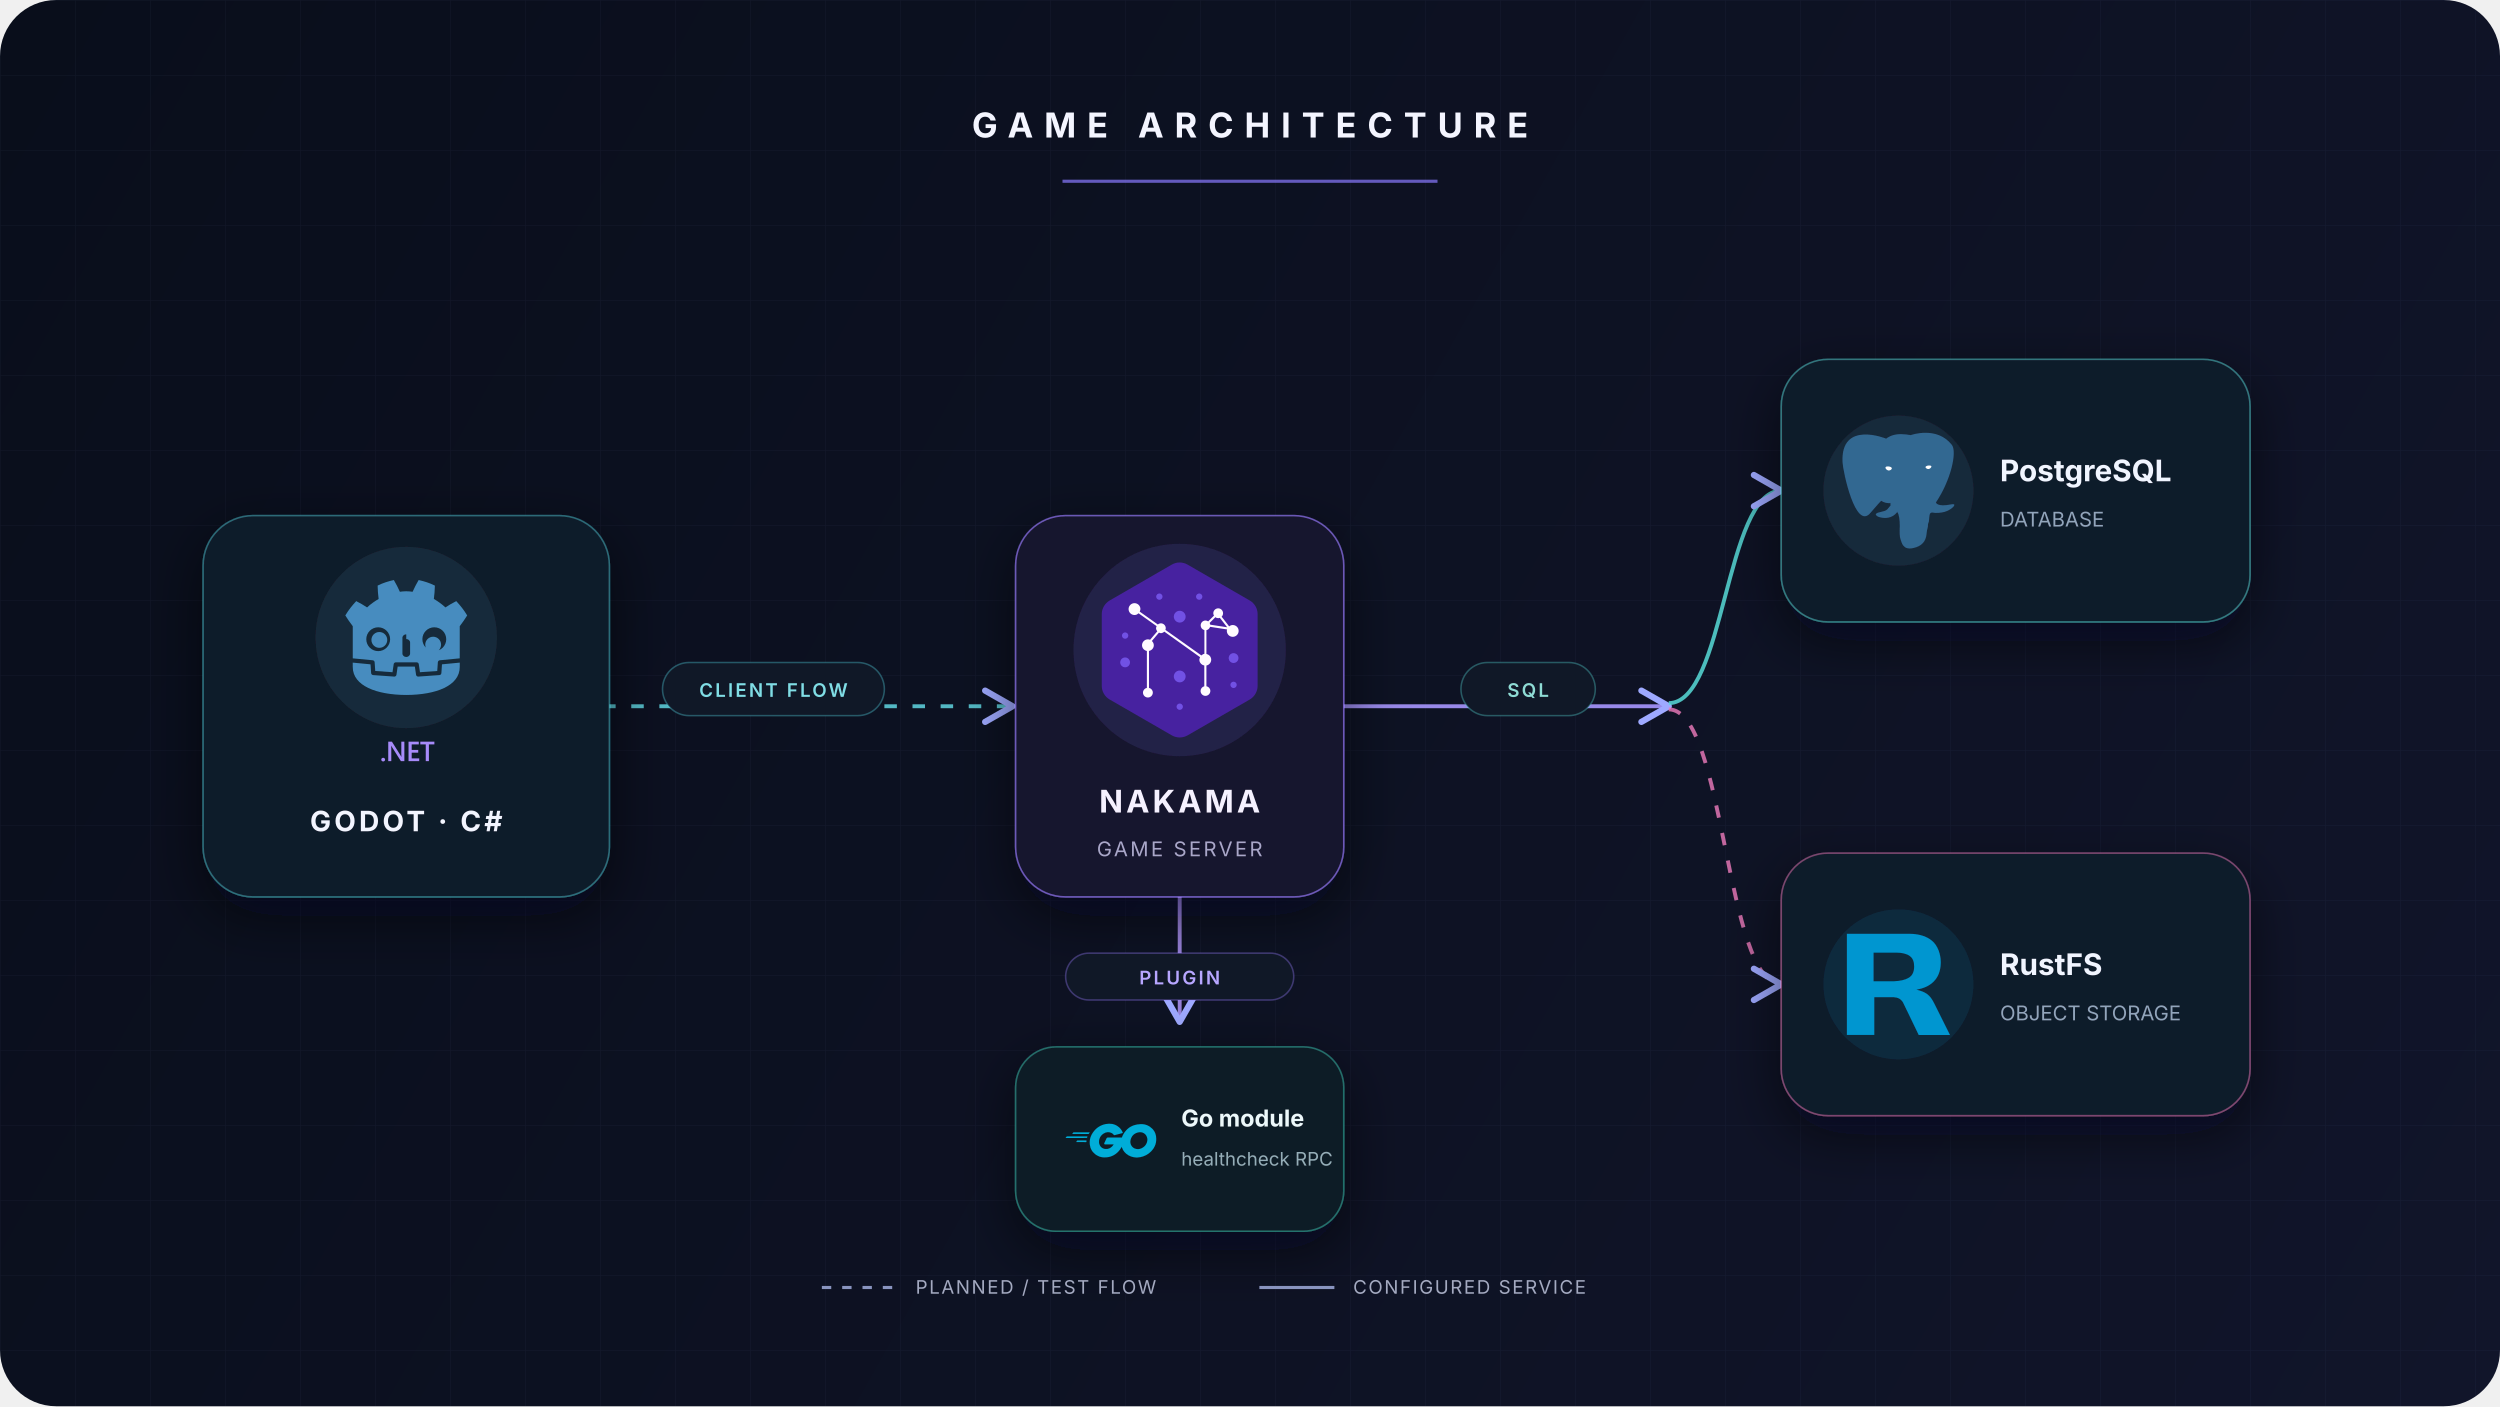
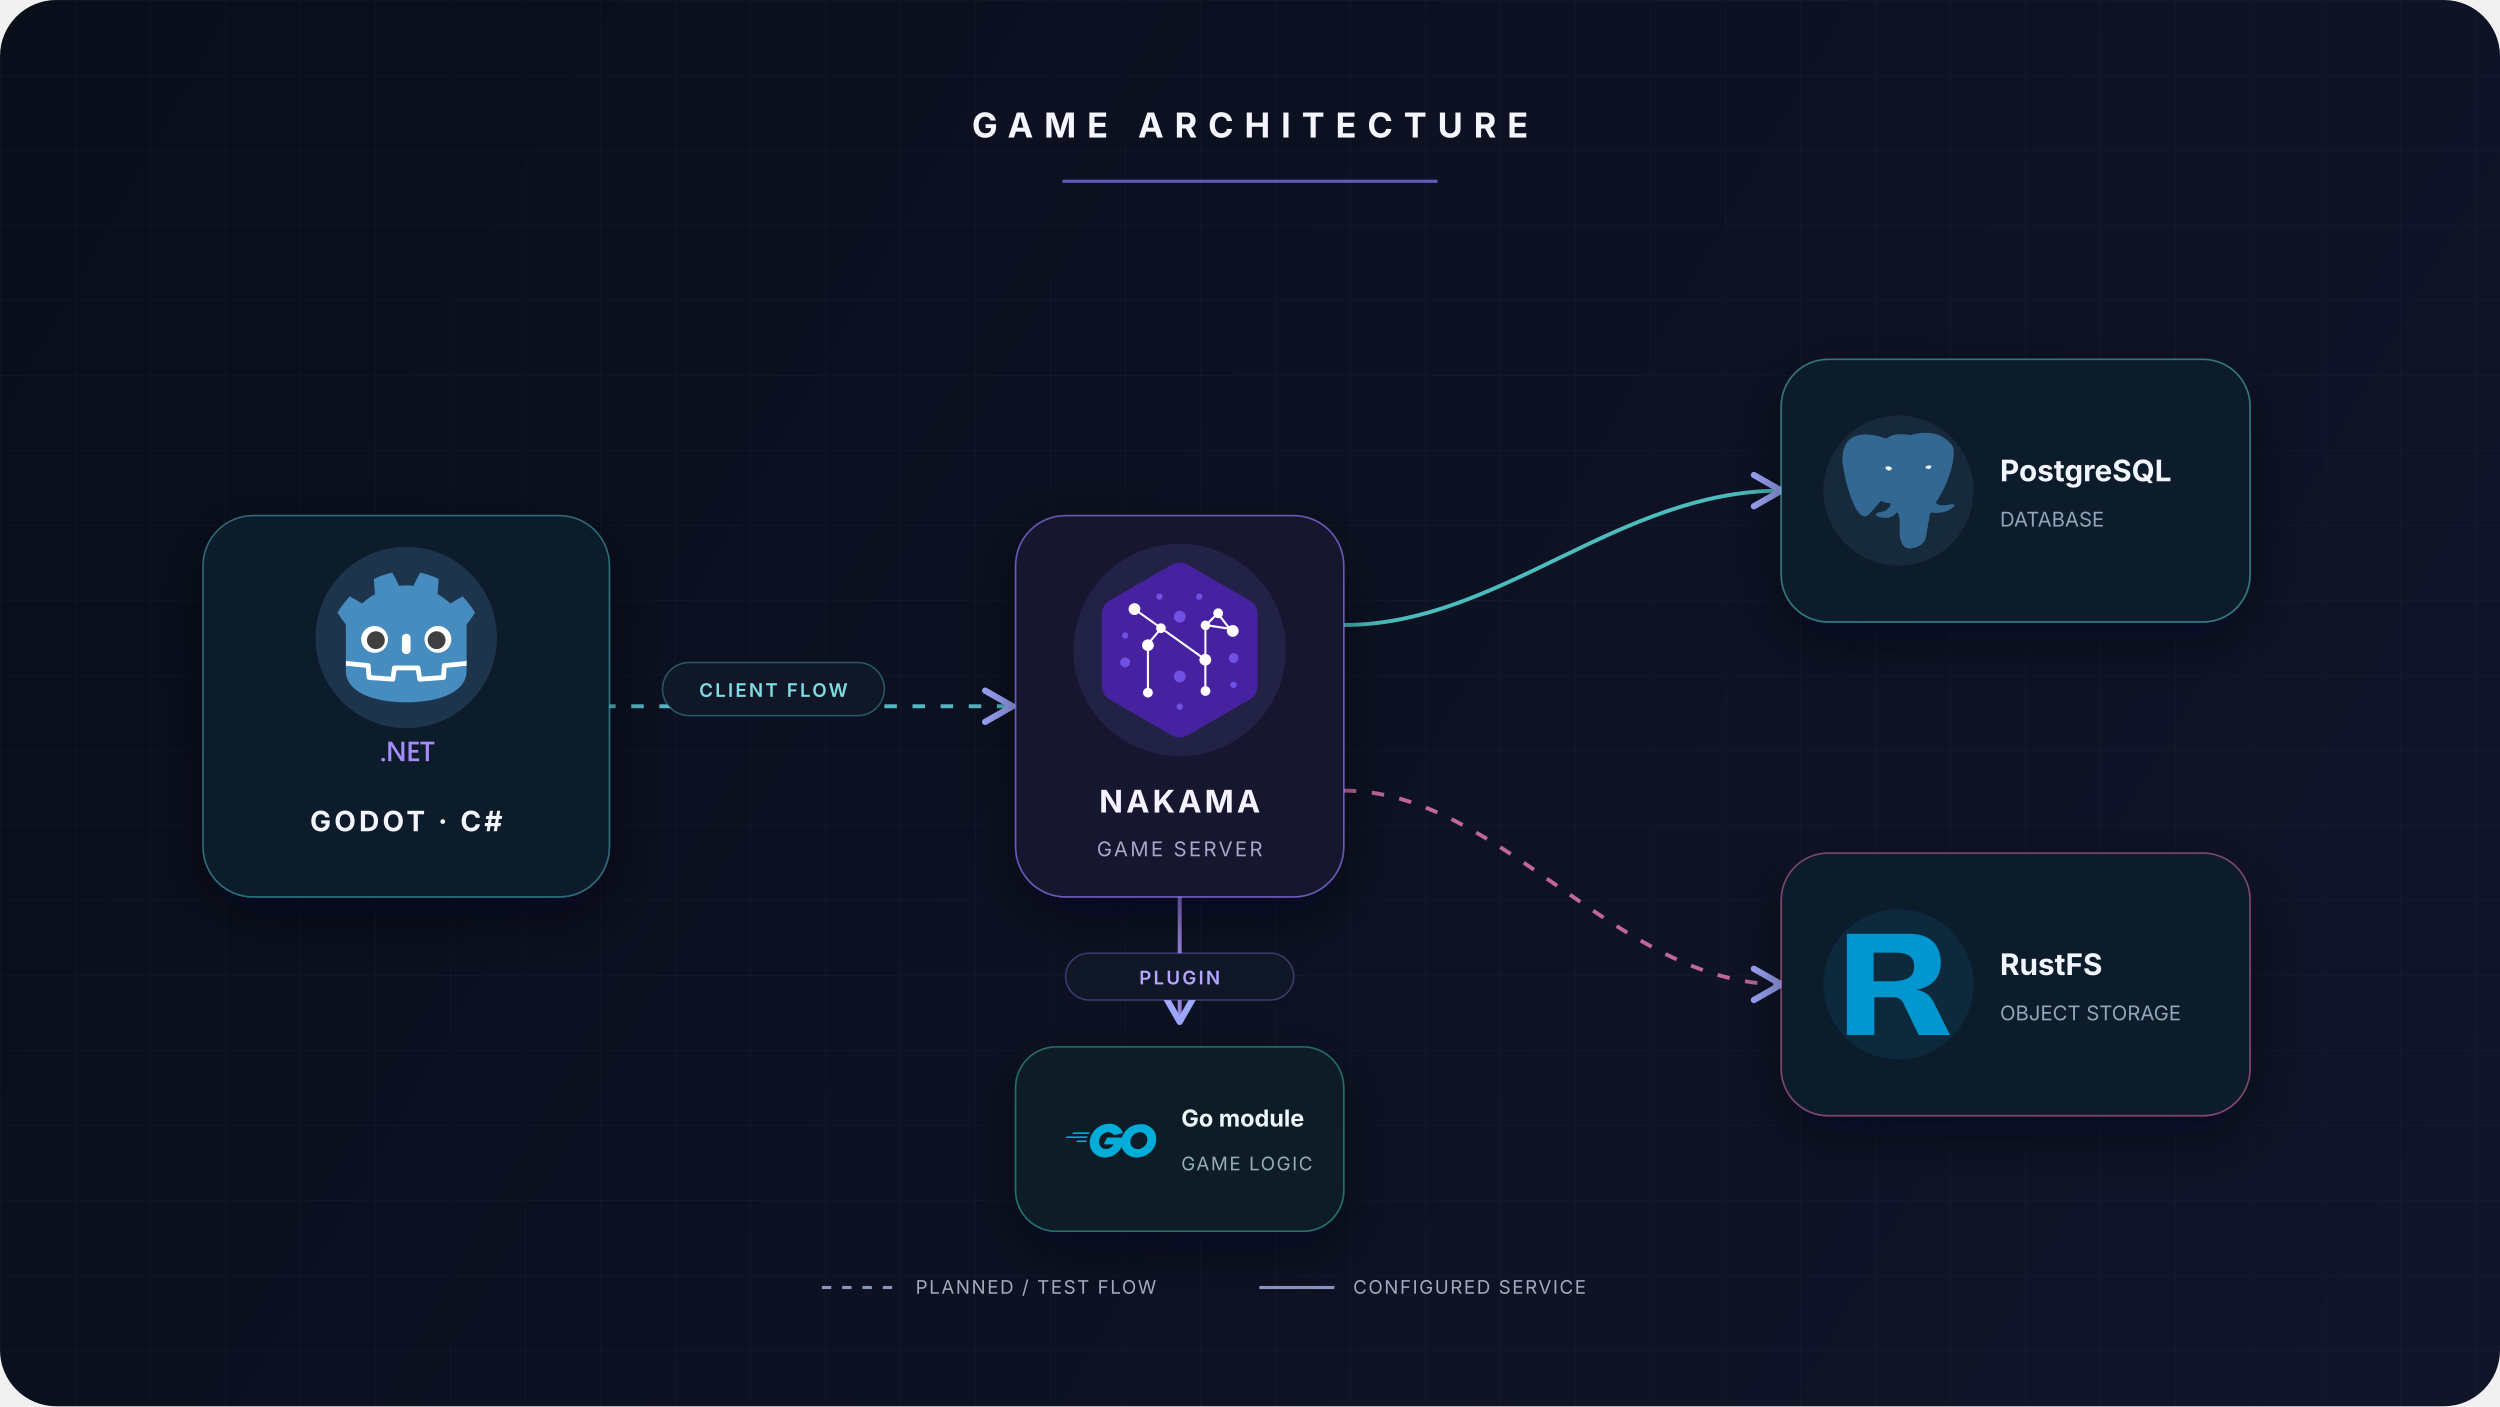
<svg xmlns="http://www.w3.org/2000/svg" width="1600" height="900" viewBox="0 0 1600 900" fill="none">
  <defs>
    <linearGradient id="bg" x1="0" y1="0" x2="1600" y2="900" gradientUnits="userSpaceOnUse">
      <stop stop-color="#090E1B" />
      <stop offset="1" stop-color="#11152A" />
    </linearGradient>
    <linearGradient id="beam" x1="320" y1="450" x2="1290" y2="450" gradientUnits="userSpaceOnUse">
      <stop stop-color="#49D9E8" />
      <stop offset=".52" stop-color="#8277FF" />
      <stop offset="1" stop-color="#EC74B7" />
    </linearGradient>
    <filter id="glow" x="-100%" y="-100%" width="300%" height="300%">
      <feGaussianBlur stdDeviation="18" />
    </filter>
    <filter id="shadow" x="-30%" y="-30%" width="160%" height="180%">
      <feDropShadow dx="0" dy="12" stdDeviation="18" flood-color="#030610" flood-opacity=".55" />
    </filter>
    <pattern id="grid" width="48" height="48" patternUnits="userSpaceOnUse">
      <path d="M48 0H0V48" stroke="#A9B9E5" stroke-opacity=".045" />
    </pattern>
    <marker id="arrow" markerWidth="10" markerHeight="10" refX="8" refY="5" orient="auto">
      <path d="M1 1L8 5L1 9" stroke="#9EA9FF" stroke-width="1.6" stroke-linecap="round" stroke-linejoin="round" />
    </marker>
-     <symbol id="godot" viewBox="0 0 24 24">
-       <path fill="currentColor" d="M9.56.683c-1.096.244-2.181.583-3.198 1.095.023.898.081 1.758.199 2.632-.395.253-.81.47-1.178.766-.375.288-.758.564-1.097.901-.678-.448-1.396-.869-2.135-1.241C1.353 5.693.608 6.619 0 7.655c.458.741.936 1.435 1.452 2.094h.014v6.356c.012 0 .023 0 .035.003l3.896.376c.204.02.364.184.378.389l.12 1.72 3.399.242.234-1.587c.03-.206.207-.358.415-.358h4.111c.208 0 .385.152.415.358l.234 1.587 3.399-.242.12-1.72a.42.42 0 0 1 .378-.389l3.895-.376c.012 0 .023-.003.035-.003v-.507h.002V9.75h.014c.516-.659.994-1.353 1.452-2.094-.608-1.036-1.354-1.961-2.151-2.819-.739.372-1.457.793-2.135 1.241-.339-.337-.721-.613-1.096-.901-.369-.296-.784-.513-1.178-.766.117-.874.175-1.734.199-2.632-1.017-.512-2.101-.851-3.198-1.095-.438.736-.838 1.533-1.187 2.312-.414-.069-.829-.094-1.246-.099h-.016c-.417.005-.832.03-1.246.099-.349-.779-.749-1.576-1.188-2.312zM6.476 9.989c1.297 0 2.349 1.051 2.349 2.348s-1.052 2.348-2.349 2.348c-1.296 0-2.348-1.051-2.348-2.348 0-1.297 1.051-2.348 2.348-2.348zm11.049 0c1.296 0 2.348 1.051 2.348 2.348s-1.051 2.348-2.348 2.348-2.349-1.051-2.349-2.348c0-1.297 1.051-2.348 2.349-2.348zm-10.824.93c-.861 0-1.559.698-1.559 1.559s.698 1.558 1.559 1.558c.861 0 1.559-.698 1.559-1.558 0-.86-.697-1.559-1.559-1.559zm10.598.93c-.861 0-1.558.698-1.558 1.559s.697 1.558 1.558 1.558c.861 0 1.559-.698 1.559-1.558 0-.86-.697-1.559-1.559-1.559zm-5.298.453c.417 0 .757.308.757.687v2.162c0 .379-.339.687-.757.687s-.756-.308-.756-.687V12.059c0-.379.339-.687.756-.687zM1.46 16.946c.002.377.006.789.006.871 0 3.701 4.694 5.479 10.527 5.5h.014c5.832-.02 10.526-1.799 10.526-5.5 0-.084.005-.495.007-.871l-3.502.338-.121 1.729a.421.421 0 0 1-.389.39l-4.181.296a.42.42 0 0 1-.415-.358l-.238-1.614h-3.386l-.238 1.614a.419.419 0 0 1-.445.357l-4.151-.296c-.208-.015-.375-.181-.389-.389l-.12-1.729-3.504-.337z" />
-     </symbol>
    <symbol id="dotnet" viewBox="0 0 24 24">
      <path fill="currentColor" d="M24 8.77h-2.468v7.565h-1.425V8.77h-2.462V7.53H24zm-6.852 7.565h-4.821V7.53h4.63v1.24h-3.205v2.494h2.953v1.234h-2.953v2.604h3.396zm-6.708 0H8.882L4.78 9.863a2.896 2.896 0 0 1-.258-.51h-.036c.032.189.048.592.048 1.21v5.772H3.157V7.53h1.659l3.965 6.32c.167.261.275.442.323.54h.024c-.04-.233-.06-.629-.06-1.185V7.529h1.372zm-8.703-.693a.868.829 0 0 1-.869.829.868.829 0 0 1-.868-.83.868.829 0 0 1 .868-.828.868.829 0 0 1 .869.829Z" />
    </symbol>
    <symbol id="go" viewBox="0 0 24 24">
      <path fill="currentColor" d="M1.811 10.231c-.047 0-.058-.023-.035-.059l.246-.315c.023-.035.081-.058.128-.058h4.172c.046 0 .058.035.035.07l-.199.303c-.023.036-.082.07-.117.07zM.047 11.306c-.047 0-.059-.023-.035-.058l.245-.316c.023-.035.082-.058.129-.058h5.328c.047 0 .07.035.058.07l-.093.28c-.012.047-.058.07-.105.07zm2.828 1.075c-.047 0-.059-.023-.035-.07l.163-.292c.023-.035.07-.07.117-.07h2.337c.047 0 .07.035.07.082l-.023.28c0 .047-.047.082-.082.082zm12.129-2.36c-.736.187-1.239.327-1.963.514-.176.046-.187.058-.34-.117-.174-.199-.303-.327-.548-.444-.737-.362-1.45-.257-2.115.175-.795.514-1.204 1.274-1.192 2.22.011.935.654 1.706 1.577 1.835.795.105 1.46-.175 1.987-.77.105-.13.198-.27.315-.434H10.47c-.245 0-.304-.152-.222-.35.152-.362.432-.97.596-1.274a.315.315 0 0 1 .292-.187h4.253c-.023.316-.023.631-.07.947a4.983 4.983 0 0 1-.958 2.29c-.841 1.11-1.94 1.8-3.33 1.986-1.145.152-2.209-.07-3.143-.77-.865-.655-1.356-1.52-1.484-2.595-.152-1.274.222-2.419.993-3.424.83-1.086 1.928-1.776 3.272-2.02 1.098-.2 2.15-.07 3.096.571.62.41 1.063.97 1.356 1.648.07.105.023.164-.117.2m3.868 6.461c-1.064-.024-2.034-.328-2.852-1.029a3.665 3.665 0 0 1-1.262-2.255c-.21-1.32.152-2.489.947-3.529.853-1.122 1.881-1.706 3.272-1.95 1.192-.21 2.314-.095 3.33.595.923.63 1.496 1.484 1.648 2.605.198 1.578-.257 2.863-1.344 3.962-.771.783-1.718 1.273-2.805 1.495-.315.06-.63.07-.934.106zm2.78-4.72c-.011-.153-.011-.27-.034-.387-.21-1.157-1.274-1.81-2.384-1.554-1.087.245-1.788.935-2.045 2.033-.21.912.234 1.835 1.075 2.21.643.28 1.285.244 1.905-.07.923-.48 1.425-1.228 1.484-2.233z" />
    </symbol>
    <symbol id="nakama" viewBox="0 0 512 512">
      <path fill="#4721a0" d="M484 360.9V151.1c0-16.5-8.8-31.8-23.2-40L279.1 6.2c-14.2-8.3-32-8.3-46.3 0L51.2 111.1C37 119.4 28 134.6 28 151.1v209.8c0 16.5 8.8 31.8 23.2 40l181.7 104.8c14.2 8.3 32 8.3 46.3 0l181.7-104.8c14.1-8.3 23.1-23.5 23.1-40" />
      <path fill="#7151e4" d="M413.6 348.7c-5.1 0-9.3 4.2-9.3 9.3s4.2 9.3 9.3 9.3 9.3-4.2 9.3-9.3-4.2-9.3-9.3-9.3m-157.5 63.9c-5.1 0-9.3 4.2-9.3 9.3s4.2 9.3 9.3 9.3 9.3-4.2 9.3-9.3-4.2-9.3-9.3-9.3m57-322c-5.1 0-9.3 4.2-9.3 9.3s4.2 9.3 9.3 9.3 9.3-4.2 9.3-9.3-4.2-9.3-9.3-9.3m-116.6 0c-5.1 0-9.3 4.2-9.3 9.3s4.2 9.3 9.3 9.3 9.3-4.2 9.3-9.3-4.1-9.3-9.3-9.3M413.6 294c7.8 0 14.4-6.4 14.4-14.4s-6.4-14.4-14.4-14.4-14.2 6.4-14.2 14.4 6.3 14.4 14.2 14.4m-157.5 22.1c-9.6 0-17.3 7.8-17.3 17.3 0 9.4 7.8 17.3 17.3 17.3s17.3-7.8 17.3-17.3-7.9-17.3-17.3-17.3m0-174.9c-9.6 0-17.3 7.8-17.3 17.3 0 9.4 7.8 17.3 17.3 17.3s17.3-7.8 17.3-17.3-7.9-17.3-17.3-17.3M96.4 223.1c5.1 0 9.3-4.2 9.3-9.3s-4.2-9.3-9.3-9.3-9.3 4.2-9.3 9.3 4.1 9.3 9.3 9.3m0 54.7c-7.8 0-14.4 6.4-14.4 14.4s6.4 14.4 14.4 14.4 14.2-6.4 14.2-14.4-6.4-14.4-14.2-14.4" />
      <path fill="#fffbff" d="M411.3 182.9c-4.1 0-7.7 1.6-10.6 4l-21.9-28.3c2.5-2.6 4.1-6.2 4.1-10.1 0-8-6.4-14.4-14.2-14.4s-14.4 6.4-14.4 14.4c0 2.6.8 4.9 2 6.9l-16.9 16.9c-2.3-1.5-4.9-2.6-7.8-2.6-8 0-14.2 6.4-14.2 14.4 0 6.8 4.7 12.2 10.9 13.7v69.3c-3.5.6-6.4 2.5-8.8 4.8l-105.3-74.8c.9-2.3 1.4-4.7.9-7.2-1.4-7.7-8.6-13.1-16.5-11.7-2.5.4-4.7 1.6-6.5 3.2l-53-37.7c1.5-3.1 2.4-6.6 1.8-10.3-1.6-9.4-10.6-15.8-20-14.2s-15.8 10.6-14.2 20 10.6 15.8 20 14.2c3.6-.6 6.5-2.5 8.9-4.8l52.9 37.6c-1.3 2.6-2 5.5-1.4 8.5.5 2.6 1.8 4.7 3.4 6.6l-21.1 24.8c-2-.8-4.1-1.3-6.3-1.3-9.6 0-17.3 7.8-17.3 17.3 0 8.4 6.3 15.2 14.2 16.7v108c-6.4 1.4-11.4 6.9-11.4 13.8 0 8 6.4 14.4 14.4 14.4s14.4-6.4 14.4-14.4c0-6.8-4.8-12.3-11.2-13.8v-108c7.9-1.6 14.1-8.3 14.1-16.6 0-5-2.3-9.4-5.7-12.6l20.7-24.4c2.5 1.2 5.3 1.9 8.2 1.3 3-.6 5.4-2.2 7.5-4.2L315.6 277c-1.5 3.1-2.4 6.6-1.8 10.3 1.3 7.5 7.2 12.8 14.2 14.1v60.7c-6.2 1.6-10.9 6.9-10.9 13.7 0 8 6.4 14.4 14.2 14.4s14.4-6.4 14.4-14.4c0-7-5-12.5-11.5-13.8v-60.6c9.2-1.8 15.3-10.6 13.8-19.8-1.2-7.3-6.9-12.7-13.8-14V198c5.1-1.1 9.2-4.8 10.7-9.8l49.9 7.7c-.4 1.4-.9 2.7-.9 4.3 0 9.4 7.8 17.3 17.3 17.3 9.4 0 17.3-7.8 17.3-17.3.1-9.4-7.7-17.3-17.2-17.3m-65.9-1c-.3-1.8-.9-3.5-1.8-5l16.8-16.8c2.3 1.7 5.1 2.8 8.2 2.8 1.7 0 3.3-.4 4.9-1l21.4 27.6z" />
    </symbol>
    <symbol id="postgres" viewBox="0 0 512 512">
      <path fill="#336791" d="M471.9 312.3c-58.4 12-62.4-7.8-62.4-7.8C471.2 213 497 96.8 474.7 68.4 413.9-9.1 308.8 27.6 307 28.6l-.6.1c-11.5-2.3-24.5-3.8-39-4.1-26.4-.4-46.5 6.9-61.7 18.5 0 0-187.5-77.2-178.7 97.1 1.8 37.1 53.1 280.7 114.3 207.1 22.3-26.9 44-49.7 44-49.7 10.7 7.1 23.6 10.8 37 9.5l1-.9c-.3 3.4-.2 6.6.4 10.5-15.8 17.6-11.1 20.7-42.6 27.2-31.9 6.5-13.2 18.3-.9 21.3 14.8 3.7 49.2 9 72.3-23.5l-.9 3.7c6.2 5 10.5 32.2 9.8 56.9s-1.2 41.6 3.7 54.9 9.7 43 51.1 34.2c34.6-7.4 52.5-26.6 55.1-58.8 1.7-22.8 5.8-19.4 6-39.8l3.3-9.7c3.7-30.9.6-40.9 21.9-36.2l5.2.4c15.7.7 36.2-2.5 48.3-8.2 26.1-11.9 41.4-32 15.9-26.8" />
      <path fill="#fff" d="M229 165.3c.6-4.2-5.7-7.3-12.2-8.2-5.2-.8-9.9-.1-12.2 1.6-1.3 1-1.7 2.1-1.8 2.9-.5 3.8 5.2 10.9 12.2 11.9.5.1 1.1.1 1.6.1 3 0 6-1.1 8.6-3 2.1-1.6 3.6-3.6 3.8-5.3m160.7-10.5c-2.1-1.6-6.6-2.2-11.5-1.6-5.8.8-11.8 3.5-11.3 7 .2 1.4 1.5 3.2 3.4 4.6 2.4 1.8 5.2 2.8 8 2.8.5 0 1 0 1.5-.1 6.7-.9 11.7-7.7 11.3-10.7-.2-.4-1.2-1.4-1.4-2" />
    </symbol>
    <symbol id="rustfs" viewBox="0 0 512 512">
      <path fill="#0196d0" d="M435.3 353.5c-23.4-49.2-46.3-59.9-90-71.4 64.6-10 121-48.4 121-136 0-38.4-14.6-83-43.7-106.8C394.1 15.6 355.5 4.8 308 4.8H0v502.3h136.2V319.8h96.9c17.7 1.5 33.6 6.1 45.6 26.1l77.9 161.3H512zM306.1 223.7c-16.5 10-41.2 15.4-72.9 16.9H132.5V98.5h114.1c28.3 0 50.3 5.6 65.9 16.9 14.6 10.8 21.5 27.7 21.5 52.2-.1 26.2-8.9 45.4-27.9 56.1" />
    </symbol>
  </defs>
  <rect width="1600" height="900" rx="36" fill="url(#bg)" />
  <rect width="1600" height="900" rx="36" fill="url(#grid)" />
  <text x="800" y="88" fill="#F4F5FF" font-family="Inter,Segoe UI,Arial,sans-serif" font-size="22" font-weight="700" letter-spacing="7" text-anchor="middle">GAME ARCHITECTURE</text>
  <path d="M680 116H920" stroke="#8A79FF" stroke-opacity=".7" stroke-width="2" />
  <g opacity=".32" filter="url(#glow)">
    <path d="M365 452H1235" stroke="url(#beam)" stroke-width="26" />
  </g>
  <path d="M368 452H648" stroke="#63DCE8" stroke-opacity=".82" stroke-width="2.5" stroke-dasharray="8 10" marker-end="url(#arrow)" />
-   <path d="M857 452H1068" stroke="#A896FF" stroke-opacity=".9" stroke-width="2.5" marker-end="url(#arrow)" />
+   <path d="M860 400C960 400 1035 314 1140 314" stroke="#56D9D6" stroke-opacity=".86" stroke-width="2.5" marker-end="url(#arrow)" />
+   <path d="M860 506C960 506 1035 630 1140 630" stroke="#E779B8" stroke-opacity=".82" stroke-width="2.5" stroke-dasharray="8 10" marker-end="url(#arrow)" />
  <path d="M755 570V654" stroke="#B499FF" stroke-opacity=".82" stroke-width="2.5" marker-end="url(#arrow)" />
-   <path d="M1068 450C1104 450 1104 314 1140 314" stroke="#56D9D6" stroke-opacity=".86" stroke-width="2.5" marker-end="url(#arrow)" />
-   <path d="M1068 454C1104 454 1104 630 1140 630" stroke="#E779B8" stroke-opacity=".82" stroke-width="2.5" stroke-dasharray="8 10" marker-end="url(#arrow)" />
  <g filter="url(#shadow)">
    <rect x="130" y="330" width="260" height="244" rx="32" fill="#111B2A" stroke="#55D8E6" stroke-opacity=".42" />
-     <circle cx="260" cy="408" r="58" fill="#49D9E8" fill-opacity=".09" />
-     <use href="#godot" x="221" y="369" width="78" height="78" color="#478CBF" />
+     <circle cx="260" cy="408" r="58" fill="#478CBF" fill-opacity=".24" />
+     <svg x="216" y="364" width="88" height="88" viewBox="48 76.87 928 875.13">
+       <path d="m0 0s-.325 1.994-.515 1.976l-36.182-3.491c-2.879-.278-5.115-2.574-5.317-5.459l-.994-14.247L-71-23.218l-1.904 12.912c-.424 2.872-2.932 5.037-5.835 5.037h-38.188c-2.902.0-5.41-2.165-5.834-5.037l-1.905-12.912-27.992 1.997-.994 14.247c-.202 2.886-2.438 5.182-5.317 5.46l-36.2 3.49c-.187.018-.324-1.978-.511-1.978l-.049-7.83 30.658-4.944 1.004-14.374c.203-2.91 2.551-5.263 5.463-5.472l38.551-2.75c.146-.01.29-.016.434-.016 2.897.0 5.401 2.166 5.825 5.038l1.959 13.286h28.005l1.959-13.286c.423-2.871 2.93-5.037 5.831-5.037.142.0.284.005.423.015l38.556 2.75c2.911.209 5.26 2.562 5.463 5.472l1.003 14.374 30.645 4.966z" fill="#fff" transform="matrix(4.162611 0 0 -4.162611 919.2406 673.1521)" />
+       <path d="m0 0v-47.514-6.035-5.492c.108-.001.216-.005.323-.015l36.196-3.49c1.896-.183 3.382-1.709 3.514-3.609l1.116-15.978 31.574-2.253 2.175 14.747c.282 1.912 1.922 3.329 3.856 3.329h38.188c1.933.0 3.573-1.417 3.855-3.329l2.175-14.747 31.575 2.253 1.115 15.978c.133 1.9 1.618 3.425 3.514 3.609l36.182 3.49c.107.01.214.014.322.015v4.711l.015.005v54.325c5.097 6.416 9.923 13.494 13.621 19.449-5.651 9.62-12.575 18.217-19.976 26.182-6.864-3.455-13.531-7.369-19.828-11.534-3.151 3.132-6.7 5.694-10.186 8.372-3.425 2.751-7.285 4.768-10.946 7.118 1.09 8.117 1.629 16.108 1.846 24.448-9.446 4.754-19.519 7.906-29.708 10.17-4.068-6.837-7.788-14.241-11.028-21.479-3.842.642-7.702.88-11.567.926v.006c-.027.0-.052-.006-.075-.006-.024.0-.049.006-.073.006v-.006c-3.872-.046-7.729-.284-11.572-.926-3.238 7.238-6.956 14.642-11.03 21.479-10.184-2.264-20.258-5.416-29.703-10.17.216-8.34.755-16.331 1.848-24.448-3.668-2.35-7.523-4.367-10.949-7.118-3.481-2.678-7.036-5.24-10.188-8.372-6.297 4.165-12.962 8.079-19.828 11.534-7.401-7.965-14.321-16.562-19.974-26.182 4.443-6.974 9.208-13.983 13.621-19.449z" fill="#478cbf" transform="matrix(4.162611 0 0 -4.162611 104.6989 427.3873)" />
+       <path d="m0 0-1.121-16.063c-.135-1.936-1.675-3.477-3.611-3.616l-38.555-2.751c-.094-.007-.188-.01-.281-.01-1.916.0-3.569 1.406-3.852 3.33l-2.211 14.994H-81.09l-2.211-14.994c-.297-2.018-2.101-3.469-4.133-3.32l-38.555 2.751c-1.936.139-3.476 1.68-3.611 3.616L-130.721.0l-32.547 3.138c.015-3.498.06-7.33.06-8.093.0-34.374 43.605-50.896 97.781-51.086h.066.067c54.176.19 97.766 16.712 97.766 51.086.0.777.047 4.593.063 8.093z" fill="#478cbf" transform="matrix(4.162611 0 0 -4.162611 784.0714 718.7231)" />
+       <path d="m0 0c0-12.052-9.765-21.815-21.813-21.815-12.042.0-21.81 9.763-21.81 21.815.0 12.044 9.768 21.802 21.81 21.802C-9.765 21.802.0 12.044.0.0" fill="#fff" transform="matrix(4.162611 0 0 -4.162611 389.2148 527.1513)" />
+       <path d="m0 0c0-7.994-6.479-14.473-14.479-14.473-7.996.0-14.479 6.479-14.479 14.473s6.483 14.479 14.479 14.479C-6.479 14.479.0 7.994.0.0" fill="#414042" transform="matrix(4.162611 0 0 -4.162611 367.3669 532.5371)" />
+       <path d="m0 0c-3.878.0-7.021 2.858-7.021 6.381v20.081c0 3.52 3.143 6.381 7.021 6.381s7.028-2.861 7.028-6.381V6.381c0-3.523-3.15-6.381-7.028-6.381" fill="#fff" transform="matrix(4.162611 0 0 -4.162611 511.9934 626.2198)" />
+       <path d="m0 0c0-12.052 9.765-21.815 21.815-21.815 12.041.0 21.808 9.763 21.808 21.815.0 12.044-9.767 21.802-21.808 21.802C9.765 21.802.0 12.044.0.0" fill="#fff" transform="matrix(4.162611 0 0 -4.162611 634.7871 527.1513)" />
+       <path d="m0 0c0-7.994 6.477-14.473 14.471-14.473C22.473-14.473 28.95-7.994 28.95.0s-6.477 14.479-14.479 14.479C6.477 14.479.0 7.994.0.0" fill="#414042" transform="matrix(4.162611 0 0 -4.162611 656.6406 532.5371)" />
+     </svg>
    <use href="#dotnet" x="244" y="464" width="34" height="34" color="#A68BFA" />
    <text x="260" y="532" fill="#F2F5FF" font-family="Inter,Segoe UI,Arial,sans-serif" font-size="18" font-weight="700" letter-spacing="2" text-anchor="middle">GODOT · C#</text>
  </g>
  <g filter="url(#shadow)">
    <rect x="650" y="330" width="210" height="244" rx="32" fill="#17152D" stroke="#987CFF" stroke-opacity=".65" />
    <circle cx="755" cy="416" r="68" fill="#826DFF" fill-opacity=".12" />
    <use href="#nakama" x="699" y="360" width="112" height="112" />
    <text x="755" y="520" fill="#F5F1FF" font-family="Inter,Segoe UI,Arial,sans-serif" font-size="20" font-weight="700" letter-spacing="2" text-anchor="middle">NAKAMA</text>
    <text x="755" y="548" fill="#A9A7C9" font-family="Inter,Segoe UI,Arial,sans-serif" font-size="13" letter-spacing="1.5" text-anchor="middle">GAME SERVER</text>
  </g>
  <g filter="url(#shadow)">
    <rect x="650" y="670" width="210" height="118" rx="26" fill="#101D27" stroke="#38B8A8" stroke-opacity=".52" />
    <use href="#go" x="682" y="701" width="58" height="58" color="#00ADD8" />
    <text x="756" y="721" fill="#ECF8FA" font-family="Inter,Segoe UI,Arial,sans-serif" font-size="15" font-weight="700">Go module</text>
-     <text x="756" y="746" fill="#95AEB8" font-family="Inter,Segoe UI,Arial,sans-serif" font-size="12">healthcheck RPC</text>
+     <text x="756" y="749" fill="#95AEB8" font-family="Inter,Segoe UI,Arial,sans-serif" font-size="12" letter-spacing="1">GAME LOGIC</text>
  </g>
  <g filter="url(#shadow)">
    <rect x="1140" y="230" width="300" height="168" rx="30" fill="#111B2A" stroke="#56D9D6" stroke-opacity=".48" />
    <circle cx="1215" cy="314" r="48" fill="#4D91B8" fill-opacity=".12" />
    <use href="#postgres" x="1175" y="274" width="80" height="80" />
    <text x="1280" y="308" fill="#F0F5FF" font-family="Inter,Segoe UI,Arial,sans-serif" font-size="19" font-weight="700">PostgreSQL</text>
    <text x="1280" y="337" fill="#91A5BB" font-family="Inter,Segoe UI,Arial,sans-serif" font-size="13">DATABASE</text>
  </g>
  <g filter="url(#shadow)">
    <rect x="1140" y="546" width="300" height="168" rx="30" fill="#111B2A" stroke="#E779B8" stroke-opacity=".48" />
    <circle cx="1215" cy="630" r="48" fill="#0196D0" fill-opacity=".12" />
    <use href="#rustfs" x="1182" y="597" width="66" height="66" />
    <text x="1280" y="624" fill="#F0F5FF" font-family="Inter,Segoe UI,Arial,sans-serif" font-size="19" font-weight="700">RustFS</text>
    <text x="1280" y="653" fill="#91A5BB" font-family="Inter,Segoe UI,Arial,sans-serif" font-size="13">OBJECT STORAGE</text>
  </g>
  <g font-family="Inter,Segoe UI,Arial,sans-serif" font-size="12" font-weight="600" letter-spacing="1.4" text-anchor="middle">
    <rect x="424" y="424" width="142" height="34" rx="17" fill="#101827" stroke="#55D8E6" stroke-opacity=".35" />
    <text x="495" y="446" fill="#80DDE5">CLIENT FLOW</text>
-     <rect x="935" y="424" width="86" height="34" rx="17" fill="#101827" stroke="#56D9D6" stroke-opacity=".35" />
-     <text x="978" y="446" fill="#8EDBD4">SQL</text>
    <rect x="682" y="610" width="146" height="30" rx="15" fill="#101827" stroke="#987CFF" stroke-opacity=".35" />
    <text x="755" y="630" fill="#B7A6FF">PLUGIN</text>
  </g>
  <g transform="translate(526 824)" font-family="Inter,Segoe UI,Arial,sans-serif" font-size="12" letter-spacing="1">
    <path d="M0 0h48" stroke="#8994BF" stroke-width="2" stroke-dasharray="6 7" />
    <text x="60" y="4" fill="#A4AAC1">PLANNED / TEST FLOW</text>
    <path d="M280 0h48" stroke="#8994BF" stroke-width="2" />
    <text x="340" y="4" fill="#A4AAC1">CONFIGURED SERVICE</text>
  </g>
</svg>
